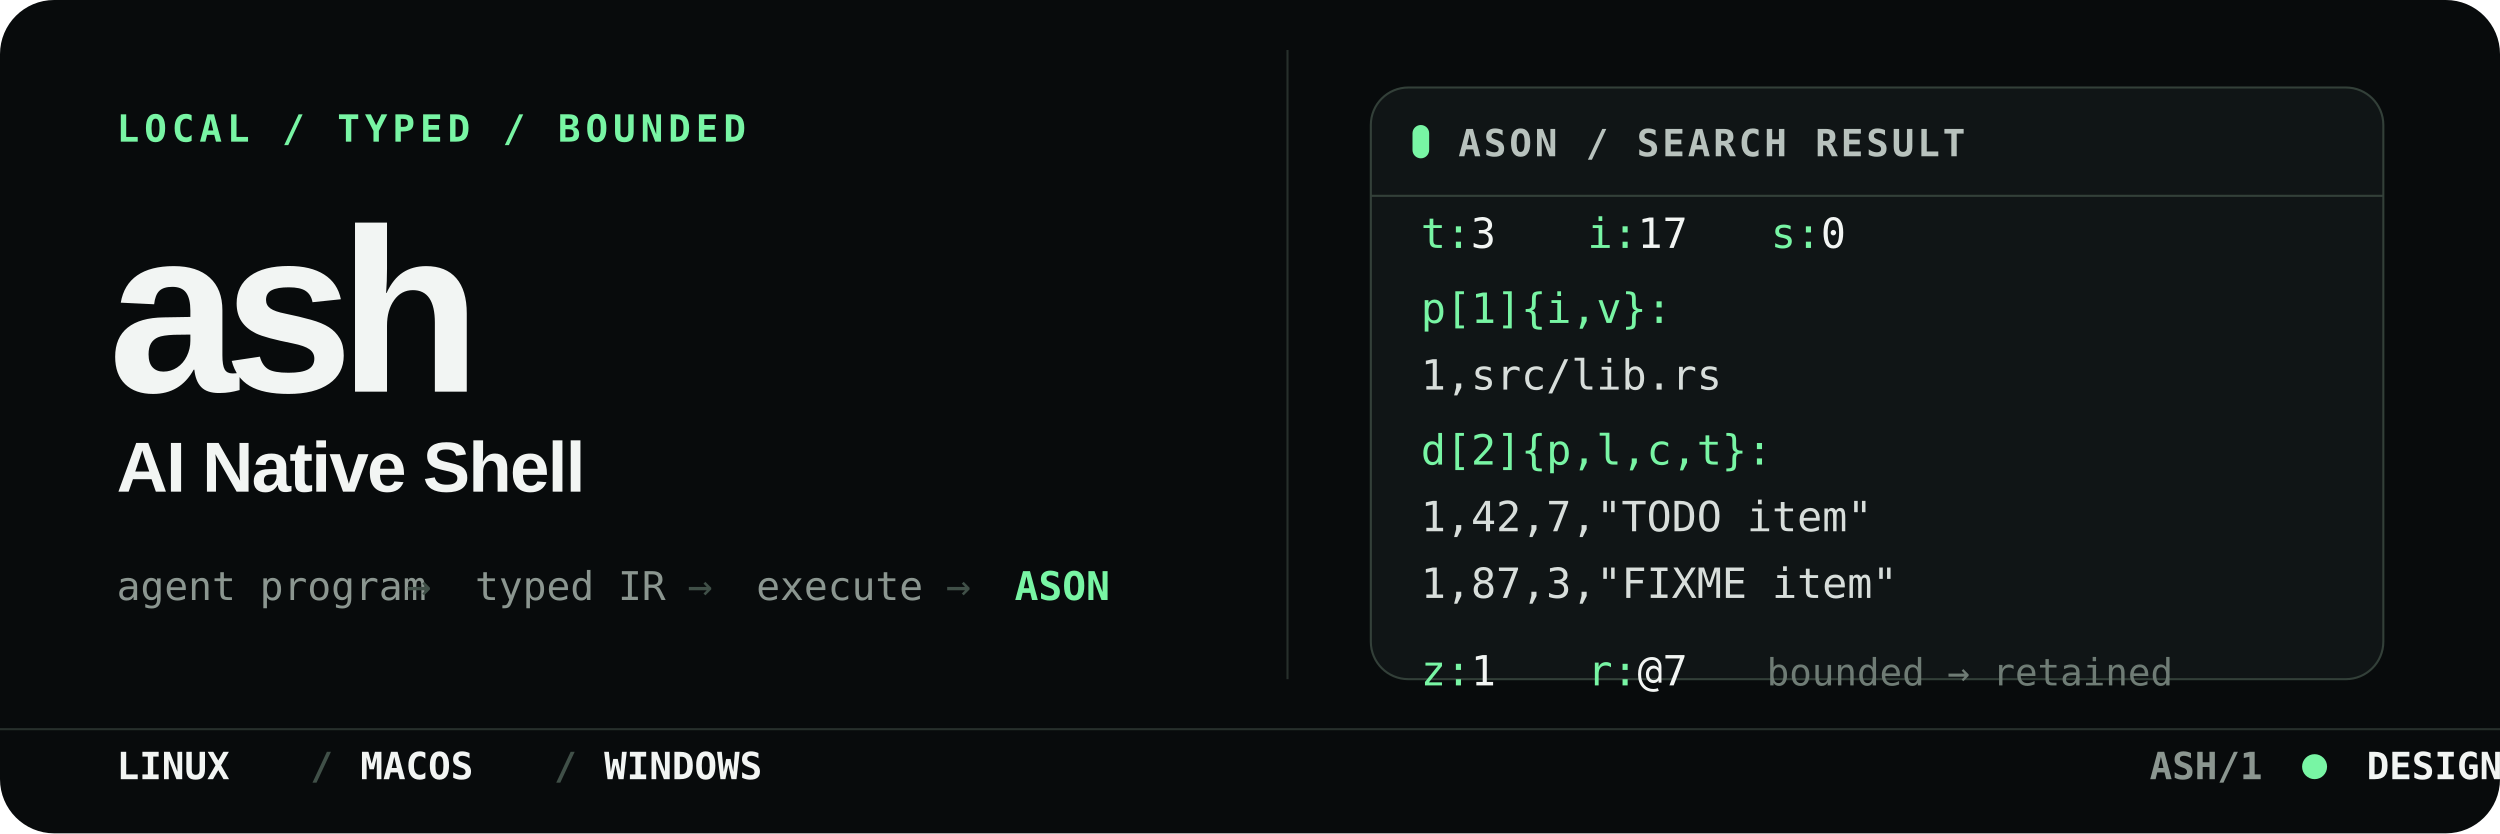
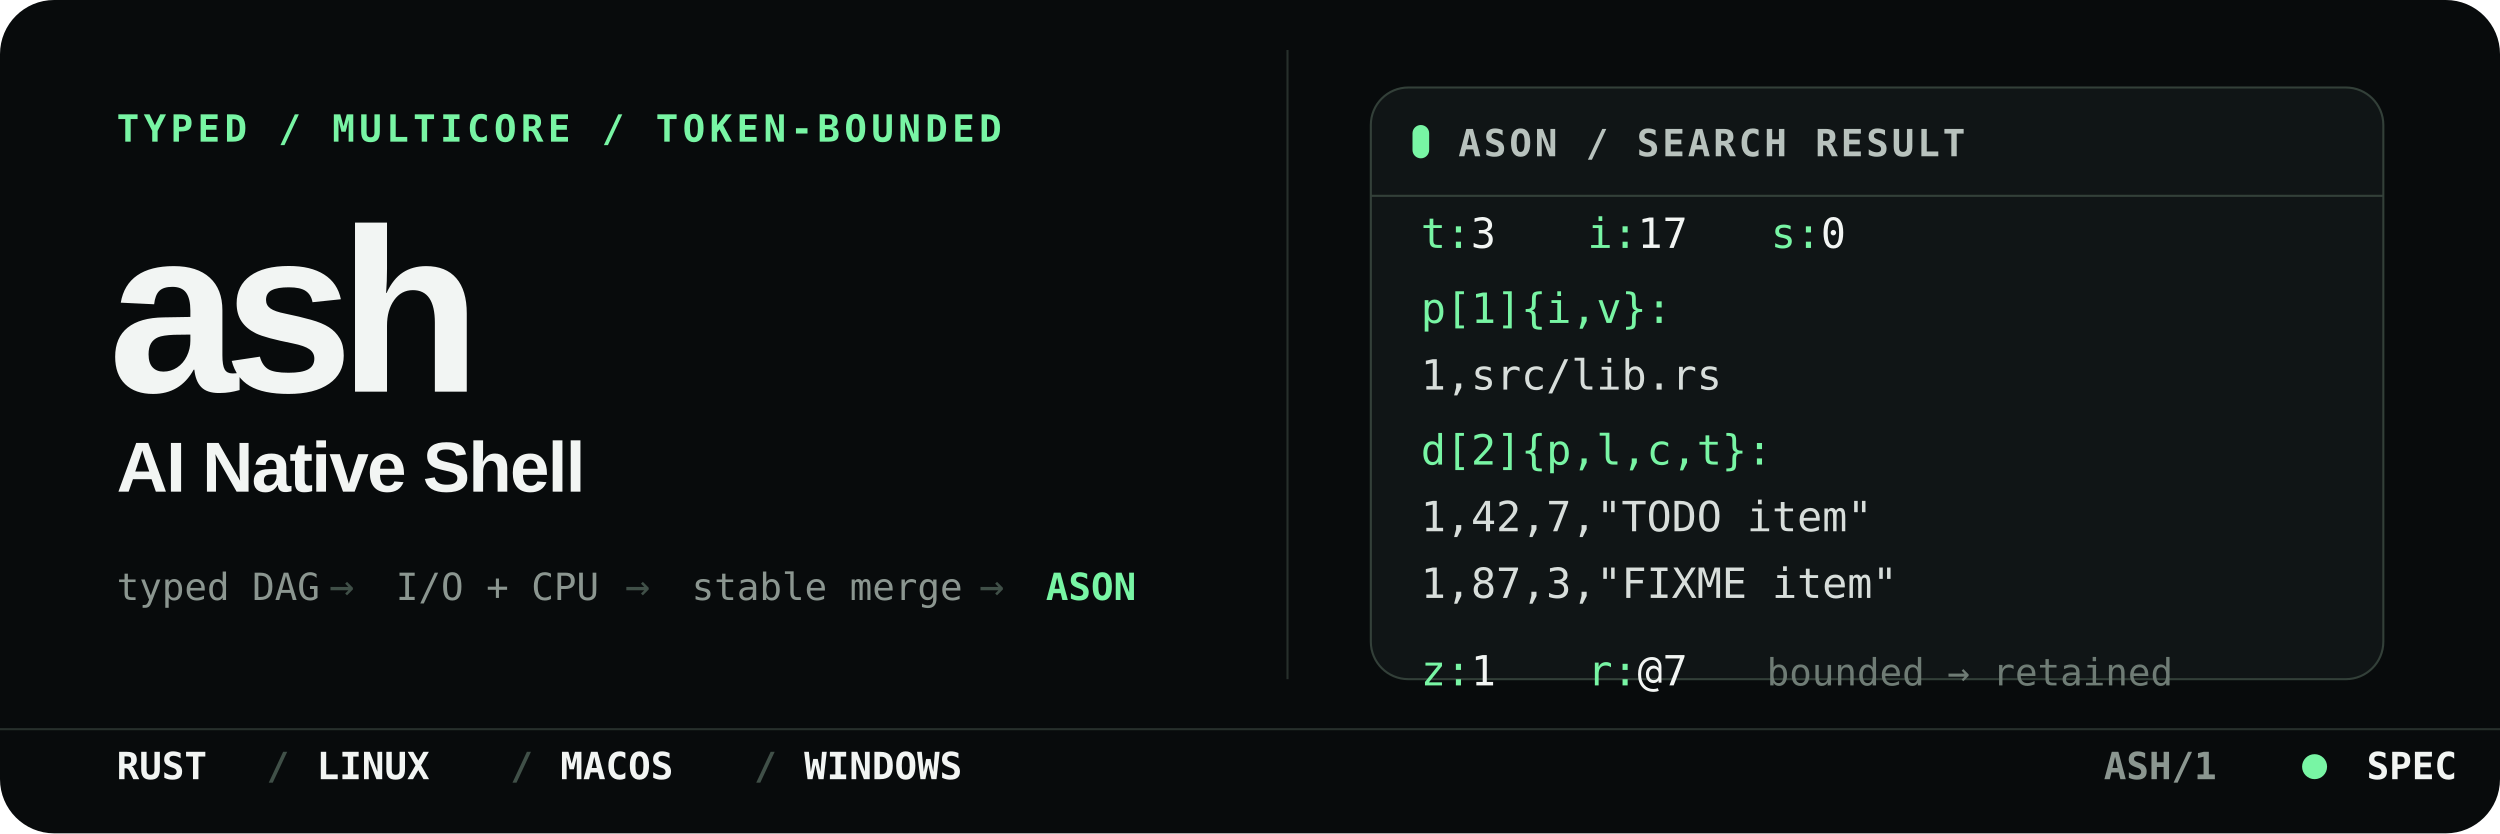
<svg xmlns="http://www.w3.org/2000/svg" width="1200" height="400" viewBox="0 0 1200 400" role="img" aria-labelledby="title desc">
  <rect width="1200" height="400" rx="26" fill="#080B0C" />
  <path d="M0 350H1200" stroke="#27302C" />
  <path d="M618 24V326" stroke="#27302C" />
  <g id="identity" transform="translate(56 48)">
-     <text x="0" y="20" fill="#78F5A4" font-size="18" font-weight="700" letter-spacing="2.4" font-family="ui-monospace, SFMono-Regular, Menlo, Consolas, monospace">LOCAL / TYPED / BOUNDED</text>
+     <text x="0" y="20" fill="#78F5A4" font-size="18" font-weight="700" letter-spacing="2.1" font-family="ui-monospace, SFMono-Regular, Menlo, Consolas, monospace">TYPED / MULTICORE / TOKEN-BOUNDED</text>
    <text x="-4" y="140" fill="#F2F5F3" font-size="112" font-weight="800" letter-spacing="-7" font-family="-apple-system, BlinkMacSystemFont, Segoe UI, Arial, sans-serif">ash</text>
    <text x="0" y="188" fill="#F2F5F3" font-size="34" font-weight="650" letter-spacing="-0.8" font-family="-apple-system, BlinkMacSystemFont, Segoe UI, Arial, sans-serif">AI Native Shell</text>
-     <text x="0" y="240" fill="#8B9690" font-size="19" font-family="ui-monospace, SFMono-Regular, Menlo, Consolas, monospace">agent program</text>
-     <text x="139" y="240" fill="#405048" font-size="20" font-family="ui-monospace, SFMono-Regular, Menlo, Consolas, monospace">→</text>
-     <text x="172" y="240" fill="#8B9690" font-size="19" font-family="ui-monospace, SFMono-Regular, Menlo, Consolas, monospace">typed IR</text>
-     <text x="274" y="240" fill="#405048" font-size="20" font-family="ui-monospace, SFMono-Regular, Menlo, Consolas, monospace">→</text>
-     <text x="307" y="240" fill="#8B9690" font-size="19" font-family="ui-monospace, SFMono-Regular, Menlo, Consolas, monospace">execute</text>
-     <text x="398" y="240" fill="#405048" font-size="20" font-family="ui-monospace, SFMono-Regular, Menlo, Consolas, monospace">→</text>
-     <text x="431" y="240" fill="#78F5A4" font-size="19" font-weight="700" font-family="ui-monospace, SFMono-Regular, Menlo, Consolas, monospace">ASON</text>
+     <text x="0" y="240" fill="#8B9690" font-size="18" font-family="ui-monospace, SFMono-Regular, Menlo, Consolas, monospace">typed DAG</text>
+     <text x="102" y="240" fill="#405048" font-size="20" font-family="ui-monospace, SFMono-Regular, Menlo, Consolas, monospace">→</text>
+     <text x="134" y="240" fill="#8B9690" font-size="18" font-family="ui-monospace, SFMono-Regular, Menlo, Consolas, monospace">I/O + CPU</text>
+     <text x="244" y="240" fill="#405048" font-size="20" font-family="ui-monospace, SFMono-Regular, Menlo, Consolas, monospace">→</text>
+     <text x="276" y="240" fill="#8B9690" font-size="18" font-family="ui-monospace, SFMono-Regular, Menlo, Consolas, monospace">stable merge</text>
+     <text x="414" y="240" fill="#405048" font-size="20" font-family="ui-monospace, SFMono-Regular, Menlo, Consolas, monospace">→</text>
+     <text x="446" y="240" fill="#78F5A4" font-size="18" font-weight="700" font-family="ui-monospace, SFMono-Regular, Menlo, Consolas, monospace">ASON</text>
  </g>
  <g id="ason-specimen" transform="translate(658 42)">
    <rect width="486" height="284" rx="18" fill="#101516" stroke="#334039" />
    <path d="M0 52H486" stroke="#334039" />
    <rect x="20" y="18" width="8" height="16" rx="4" fill="#78F5A4" />
    <text x="42" y="33" fill="#B8C2BD" font-size="18" font-weight="700" letter-spacing="1.4" font-family="ui-monospace, SFMono-Regular, Menlo, Consolas, monospace">ASON / SEARCH RESULT</text>
    <g transform="translate(24 77)" font-family="ui-monospace, SFMono-Regular, Menlo, Consolas, monospace" font-size="20">
      <text x="0" y="0" fill="#78F5A4">t:</text>
      <text x="24" y="0" fill="#F2F5F3">3</text>
      <text x="80" y="0" fill="#78F5A4">i:</text>
      <text x="104" y="0" fill="#F2F5F3">17</text>
      <text x="168" y="0" fill="#78F5A4">s:</text>
      <text x="192" y="0" fill="#F2F5F3">0</text>
      <text x="0" y="36" fill="#78F5A4">p[1]{i,v}:</text>
      <text x="0" y="68" fill="#D8DEDB">1,src/lib.rs</text>
      <text x="0" y="104" fill="#78F5A4">d[2]{p,l,c,t}:</text>
      <text x="0" y="136" fill="#D8DEDB">1,42,7,"TODO item"</text>
      <text x="0" y="168" fill="#D8DEDB">1,87,3,"FIXME item"</text>
      <text x="0" y="210" fill="#78F5A4">z:</text>
      <text x="24" y="210" fill="#F2F5F3">1</text>
      <text x="80" y="210" fill="#78F5A4">r:</text>
      <text x="104" y="210" fill="#F2F5F3">@7</text>
      <text x="166" y="210" fill="#6F7C75" font-size="18">bounded → retained</text>
    </g>
  </g>
  <g id="platform-contract" transform="translate(56 374)" font-family="ui-monospace, SFMono-Regular, Menlo, Consolas, monospace" font-size="18" font-weight="700">
-     <text x="0" y="0" fill="#F2F5F3">LINUX</text>
-     <text x="93" y="0" fill="#405048">/</text>
-     <text x="117" y="0" fill="#F2F5F3">MACOS</text>
-     <text x="210" y="0" fill="#405048">/</text>
-     <text x="234" y="0" fill="#F2F5F3">WINDOWS</text>
-     <text x="1030" y="0" text-anchor="end" fill="#8B9690">ASH/1</text>
+     <text x="0" y="0" fill="#F2F5F3">RUST</text>
+     <text x="72" y="0" fill="#405048">/</text>
+     <text x="96" y="0" fill="#F2F5F3">LINUX</text>
+     <text x="189" y="0" fill="#405048">/</text>
+     <text x="213" y="0" fill="#F2F5F3">MACOS</text>
+     <text x="306" y="0" fill="#405048">/</text>
+     <text x="330" y="0" fill="#F2F5F3">WINDOWS</text>
+     <text x="1008" y="0" text-anchor="end" fill="#8B9690">ASH/1</text>
    <circle cx="1055" cy="-6" r="6" fill="#78F5A4" />
-     <text x="1080" y="0" fill="#F2F5F3">DESIGN</text>
+     <text x="1080" y="0" fill="#F2F5F3">SPEC</text>
  </g>
</svg>
